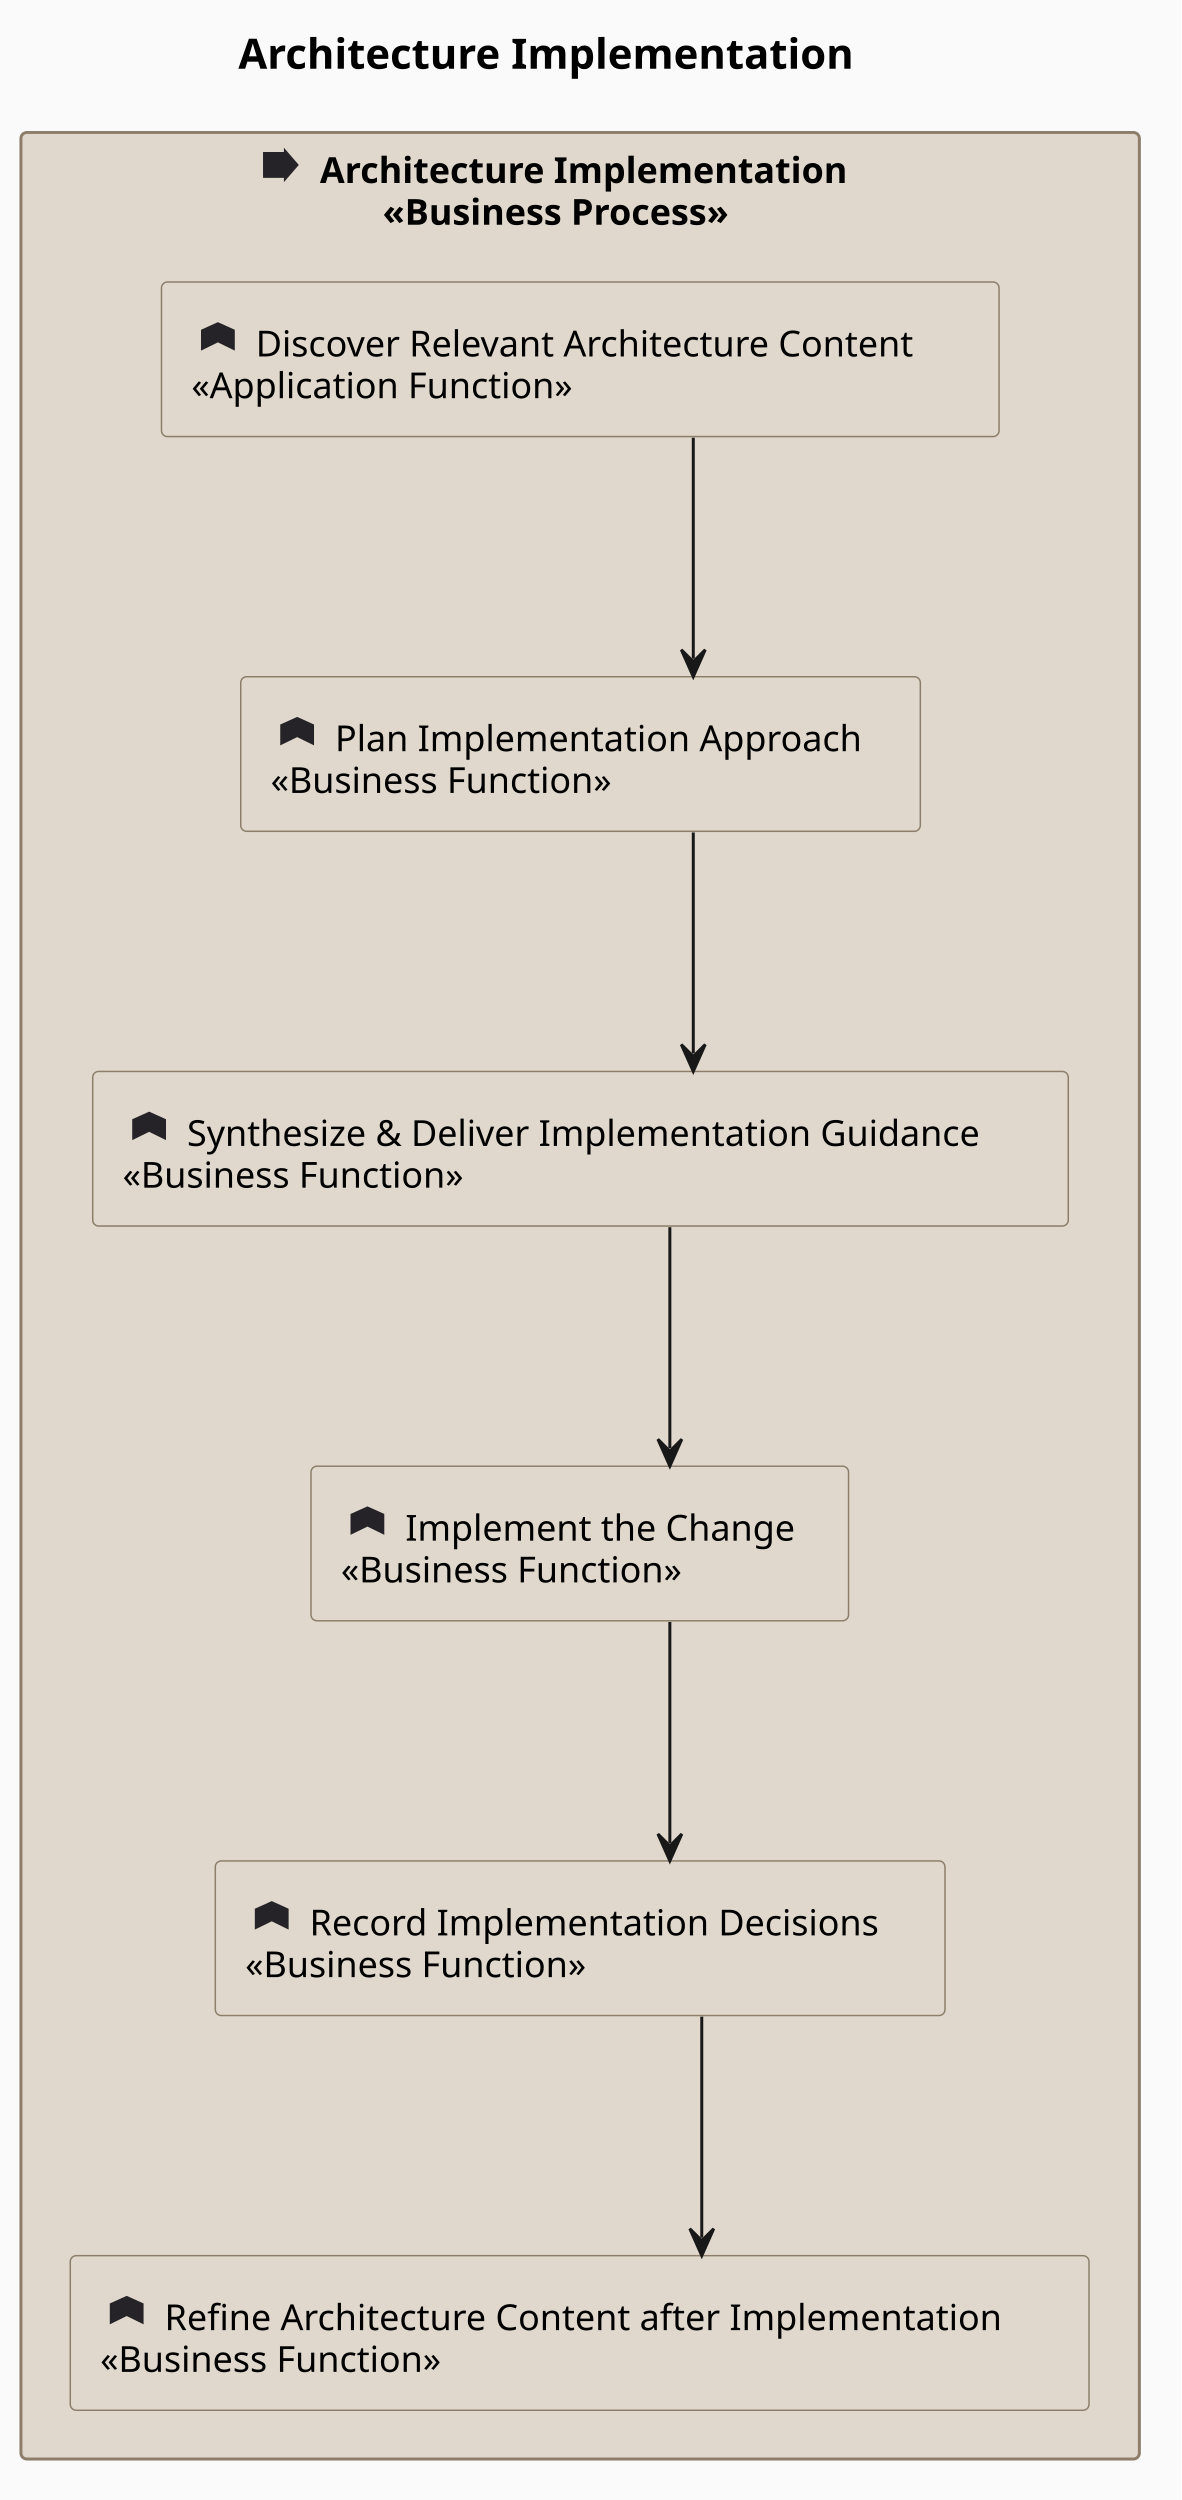
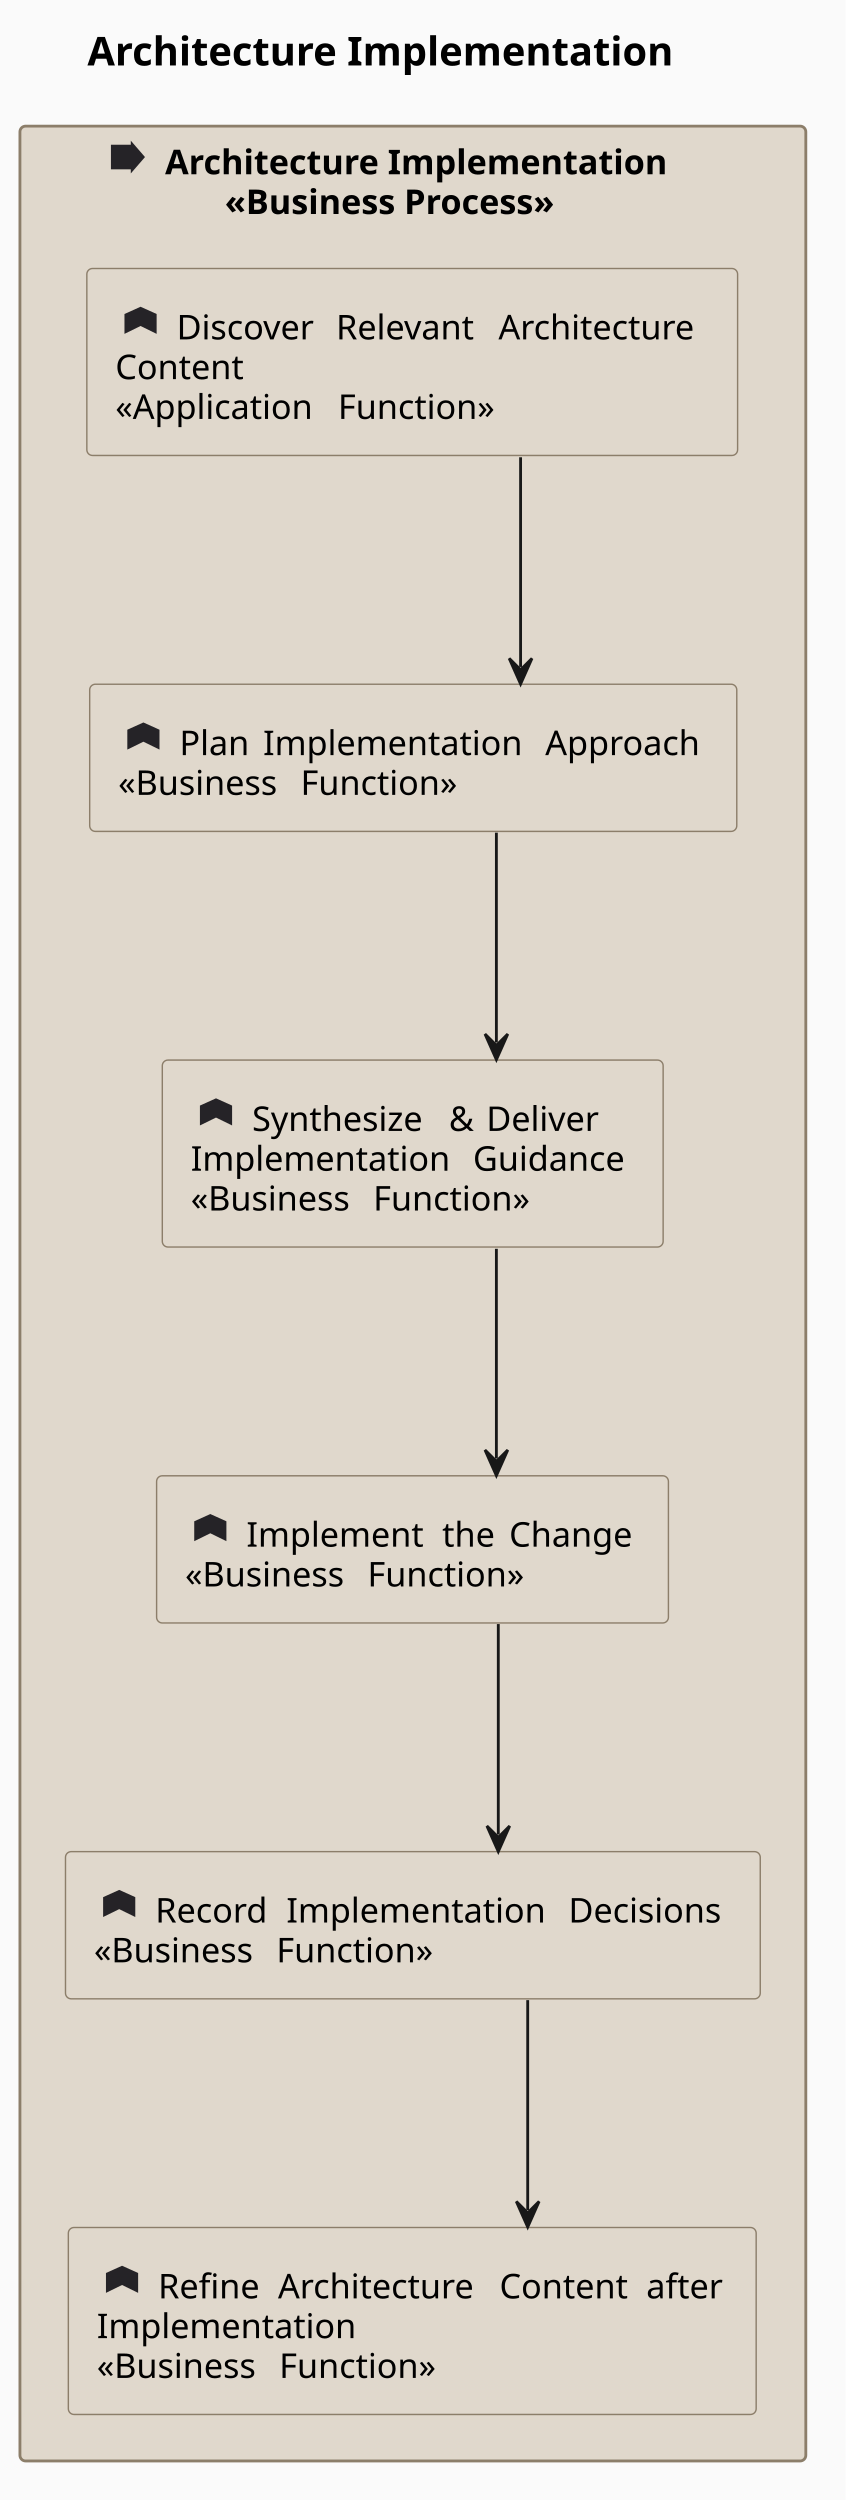
- <svg xmlns="http://www.w3.org/2000/svg" contentStyleType="text/css" data-diagram-type="DESCRIPTION" height="836px" preserveAspectRatio="none" style="width:395px;height:836px;background:#FAFAFA;" version="1.1" viewBox="0 0 395 836" width="395px" zoomAndPan="magnify">
+ <svg xmlns="http://www.w3.org/2000/svg" contentStyleType="text/css" data-diagram-type="DESCRIPTION" height="878px" preserveAspectRatio="none" style="width:297px;height:878px;background:#FAFAFA;" version="1.1" viewBox="0 0 297 878" width="297px" zoomAndPan="magnify">
  <defs />
  <g>
-     <rect fill="#FAFAFA" height="836" style="stroke:none;stroke-width:1;" width="395" x="0" y="0" />
-     <g class="title" data-source-line="62">
-       <text fill="#000000" font-family="sans-serif" font-size="14" font-weight="700" lengthAdjust="spacing" textLength="228.601" x="79.7" y="22.995">Architecture Implementation</text>
+     <rect fill="#FAFAFA" height="878" style="stroke:none;stroke-width:1;" width="297" x="0" y="0" />
+     <g class="title" data-source-line="64">
+       <text fill="#000000" font-family="sans-serif" font-size="14" font-weight="700" lengthAdjust="spacing" textLength="228.601" x="30.7" y="22.995">Architecture Implementation</text>
    </g>
-     <g class="cluster" data-qualified-name="PRC_GHVpDA" data-source-line="64" id="ent0002">
-       <rect fill="#E0D8CC" height="778" rx="2" ry="2" style="stroke:#8C7E6A;stroke-width:1;" width="374" x="7" y="44.297" />
-       <path d="M87.958,50.838 L94.936,50.838 L94.936,49.398 L99.921,55.158 L94.936,60.918 L94.936,59.478 L87.958,59.478" fill="#252327" style="stroke:none;stroke-width:1;" />
-       <text fill="#000000" font-family="sans-serif" font-size="12" font-weight="700" lengthAdjust="spacing" textLength="195.943" x="106.979" y="61.19">Architecture Implementation</text>
-       <text fill="#000000" font-family="sans-serif" font-size="12" font-weight="700" lengthAdjust="spacing" textLength="132.088" x="127.956" y="75.159">«Business Process»</text>
+     <g class="cluster" data-qualified-name="PRC_GHVpDA" data-source-line="66" id="ent0002">
+       <rect fill="#E0D8CC" height="820" rx="2" ry="2" style="stroke:#8C7E6A;stroke-width:1;" width="276" x="7" y="44.297" />
+       <path d="M38.958,50.838 L45.936,50.838 L45.936,49.398 L50.921,55.158 L45.936,60.918 L45.936,59.478 L38.958,59.478" fill="#252327" style="stroke:none;stroke-width:1;" />
+       <text fill="#000000" font-family="sans-serif" font-size="12" font-weight="700" lengthAdjust="spacing" textLength="195.943" x="57.979" y="61.19">Architecture Implementation</text>
+       <text fill="#000000" font-family="sans-serif" font-size="12" font-weight="700" lengthAdjust="spacing" textLength="132.088" x="78.956" y="75.159">«Business Process»</text>
    </g>
-     <g class="entity" data-qualified-name="PRC_GHVpDA.FNC_4LZhtI" data-source-line="65" id="ent0003">
-       <rect fill="#E0D8CC" height="51.692" rx="2" ry="2" style="stroke:#8C7E6A;stroke-width:0.5;" width="179.749" x="104" y="490.297" />
-       <path d="M117.212,513.257 L117.212,506.278 L122.862,503.731 L128.511,506.278 L128.511,513.257 L122.862,510.488" fill="#252327" style="stroke:none;stroke-width:0.5;" />
-       <text fill="#000000" font-family="sans-serif" font-size="12" lengthAdjust="spacing" textLength="138.211" x="135.537" y="515.19">Implement the Change</text>
-       <text fill="#000000" font-family="sans-serif" font-size="12" lengthAdjust="spacing" textLength="123.111" x="114" y="529.159">«Business Function»</text>
+     <g class="entity" data-qualified-name="PRC_GHVpDA.FNC_4LZhtI" data-source-line="67" id="ent0003">
+       <rect fill="#E0D8CC" height="51.692" rx="2" ry="2" style="stroke:#8C7E6A;stroke-width:0.5;" width="179.749" x="55" y="518.297" />
+       <path d="M68.212,541.257 L68.212,534.278 L73.862,531.731 L79.511,534.278 L79.511,541.257 L73.862,538.488" fill="#252327" style="stroke:none;stroke-width:0.5;" />
+       <text fill="#000000" font-family="sans-serif" font-size="12" lengthAdjust="spacing" textLength="3.814" x="82.723" y="543.19"> </text>
+       <text fill="#000000" font-family="sans-serif" font-size="12" lengthAdjust="spacing" textLength="64.945" x="86.537" y="543.19">Implement</text>
+       <text fill="#000000" font-family="sans-serif" font-size="12" lengthAdjust="spacing" textLength="3.814" x="151.483" y="543.19"> </text>
+       <text fill="#000000" font-family="sans-serif" font-size="12" lengthAdjust="spacing" textLength="19.693" x="155.297" y="543.19">the</text>
+       <text fill="#000000" font-family="sans-serif" font-size="12" lengthAdjust="spacing" textLength="3.814" x="174.991" y="543.19"> </text>
+       <text fill="#000000" font-family="sans-serif" font-size="12" lengthAdjust="spacing" textLength="45.943" x="178.805" y="543.19">Change</text>
+       <text fill="#000000" font-family="sans-serif" font-size="12" lengthAdjust="spacing" textLength="60.258" x="65" y="557.159">«Business</text>
+       <text fill="#000000" font-family="sans-serif" font-size="12" lengthAdjust="spacing" textLength="3.814" x="125.258" y="557.159"> </text>
+       <text fill="#000000" font-family="sans-serif" font-size="12" lengthAdjust="spacing" textLength="59.039" x="129.072" y="557.159">Function»</text>
    </g>
-     <g class="entity" data-qualified-name="PRC_GHVpDA.FNC_4ce2Qt" data-source-line="66" id="ent0004">
-       <rect fill="#E0D8CC" height="51.692" rx="2" ry="2" style="stroke:#8C7E6A;stroke-width:0.5;" width="326.227" x="31" y="358.297" />
-       <path d="M44.212,381.257 L44.212,374.278 L49.861,371.731 L55.511,374.278 L55.511,381.257 L49.861,378.488" fill="#252327" style="stroke:none;stroke-width:0.5;" />
-       <text fill="#000000" font-family="sans-serif" font-size="12" lengthAdjust="spacing" textLength="284.69" x="62.538" y="383.19">Synthesize &amp; Deliver Implementation Guidance</text>
-       <text fill="#000000" font-family="sans-serif" font-size="12" lengthAdjust="spacing" textLength="123.111" x="41" y="397.159">«Business Function»</text>
+     <g class="entity" data-qualified-name="PRC_GHVpDA.FNC_4ce2Qt" data-source-line="68" id="ent0004">
+       <rect fill="#E0D8CC" height="65.661" rx="2" ry="2" style="stroke:#8C7E6A;stroke-width:0.5;" width="175.894" x="57" y="372.297" />
+       <path d="M70.212,395.257 L70.212,388.278 L75.862,385.731 L81.511,388.278 L81.511,395.257 L75.862,392.488" fill="#252327" style="stroke:none;stroke-width:0.5;" />
+       <text fill="#000000" font-family="sans-serif" font-size="12" lengthAdjust="spacing" textLength="3.814" x="84.723" y="397.19"> </text>
+       <text fill="#000000" font-family="sans-serif" font-size="12" lengthAdjust="spacing" textLength="65.285" x="88.537" y="397.19">Synthesize</text>
+       <text fill="#000000" font-family="sans-serif" font-size="12" lengthAdjust="spacing" textLength="3.814" x="153.823" y="397.19"> </text>
+       <text fill="#000000" font-family="sans-serif" font-size="12" lengthAdjust="spacing" textLength="9.357" x="157.637" y="397.19">&amp;</text>
+       <text fill="#000000" font-family="sans-serif" font-size="12" lengthAdjust="spacing" textLength="3.814" x="166.995" y="397.19"> </text>
+       <text fill="#000000" font-family="sans-serif" font-size="12" lengthAdjust="spacing" textLength="42.709" x="170.809" y="397.19">Deliver</text>
+       <text fill="#000000" font-family="sans-serif" font-size="12" lengthAdjust="spacing" textLength="95.285" x="67" y="411.159">Implementation</text>
+       <text fill="#000000" font-family="sans-serif" font-size="12" lengthAdjust="spacing" textLength="3.814" x="162.285" y="411.159"> </text>
+       <text fill="#000000" font-family="sans-serif" font-size="12" lengthAdjust="spacing" textLength="56.795" x="166.1" y="411.159">Guidance</text>
+       <text fill="#000000" font-family="sans-serif" font-size="12" lengthAdjust="spacing" textLength="60.258" x="67" y="425.127">«Business</text>
+       <text fill="#000000" font-family="sans-serif" font-size="12" lengthAdjust="spacing" textLength="3.814" x="127.258" y="425.127"> </text>
+       <text fill="#000000" font-family="sans-serif" font-size="12" lengthAdjust="spacing" textLength="59.039" x="131.072" y="425.127">Function»</text>
    </g>
-     <g class="entity" data-qualified-name="PRC_GHVpDA.FNC_LxeSn1" data-source-line="67" id="ent0005">
-       <rect fill="#E0D8CC" height="51.692" rx="2" ry="2" style="stroke:#8C7E6A;stroke-width:0.5;" width="244.002" x="72" y="622.297" />
-       <path d="M85.212,645.257 L85.212,638.278 L90.862,635.731 L96.511,638.278 L96.511,645.257 L90.862,642.488" fill="#252327" style="stroke:none;stroke-width:0.5;" />
-       <text fill="#000000" font-family="sans-serif" font-size="12" lengthAdjust="spacing" textLength="202.465" x="103.537" y="647.19">Record Implementation Decisions</text>
-       <text fill="#000000" font-family="sans-serif" font-size="12" lengthAdjust="spacing" textLength="123.111" x="82" y="661.159">«Business Function»</text>
+     <g class="entity" data-qualified-name="PRC_GHVpDA.FNC_LxeSn1" data-source-line="69" id="ent0005">
+       <rect fill="#E0D8CC" height="51.692" rx="2" ry="2" style="stroke:#8C7E6A;stroke-width:0.5;" width="244.002" x="23" y="650.297" />
+       <path d="M36.212,673.257 L36.212,666.278 L41.861,663.731 L47.511,666.278 L47.511,673.257 L41.861,670.488" fill="#252327" style="stroke:none;stroke-width:0.5;" />
+       <text fill="#000000" font-family="sans-serif" font-size="12" lengthAdjust="spacing" textLength="3.814" x="50.723" y="675.19"> </text>
+       <text fill="#000000" font-family="sans-serif" font-size="12" lengthAdjust="spacing" textLength="42.211" x="54.538" y="675.19">Record</text>
+       <text fill="#000000" font-family="sans-serif" font-size="12" lengthAdjust="spacing" textLength="3.814" x="96.749" y="675.19"> </text>
+       <text fill="#000000" font-family="sans-serif" font-size="12" lengthAdjust="spacing" textLength="95.285" x="100.563" y="675.19">Implementation</text>
+       <text fill="#000000" font-family="sans-serif" font-size="12" lengthAdjust="spacing" textLength="3.814" x="195.848" y="675.19"> </text>
+       <text fill="#000000" font-family="sans-serif" font-size="12" lengthAdjust="spacing" textLength="57.34" x="199.662" y="675.19">Decisions</text>
+       <text fill="#000000" font-family="sans-serif" font-size="12" lengthAdjust="spacing" textLength="60.258" x="33" y="689.159">«Business</text>
+       <text fill="#000000" font-family="sans-serif" font-size="12" lengthAdjust="spacing" textLength="3.814" x="93.258" y="689.159"> </text>
+       <text fill="#000000" font-family="sans-serif" font-size="12" lengthAdjust="spacing" textLength="59.039" x="97.072" y="689.159">Function»</text>
    </g>
-     <g class="entity" data-qualified-name="PRC_GHVpDA.FNC_TSs7wk" data-source-line="68" id="ent0006">
-       <rect fill="#E0D8CC" height="51.692" rx="2" ry="2" style="stroke:#8C7E6A;stroke-width:0.5;" width="227.256" x="80.5" y="226.297" />
-       <path d="M93.712,249.257 L93.712,242.278 L99.362,239.731 L105.011,242.278 L105.011,249.257 L99.362,246.488" fill="#252327" style="stroke:none;stroke-width:0.5;" />
-       <text fill="#000000" font-family="sans-serif" font-size="12" lengthAdjust="spacing" textLength="185.719" x="112.037" y="251.19">Plan Implementation Approach</text>
-       <text fill="#000000" font-family="sans-serif" font-size="12" lengthAdjust="spacing" textLength="123.111" x="90.5" y="265.159">«Business Function»</text>
+     <g class="entity" data-qualified-name="PRC_GHVpDA.FNC_TSs7wk" data-source-line="70" id="ent0006">
+       <rect fill="#E0D8CC" height="51.692" rx="2" ry="2" style="stroke:#8C7E6A;stroke-width:0.5;" width="227.256" x="31.5" y="240.297" />
+       <path d="M44.712,263.257 L44.712,256.278 L50.361,253.731 L56.011,256.278 L56.011,263.257 L50.361,260.488" fill="#252327" style="stroke:none;stroke-width:0.5;" />
+       <text fill="#000000" font-family="sans-serif" font-size="12" lengthAdjust="spacing" textLength="3.814" x="59.223" y="265.19"> </text>
+       <text fill="#000000" font-family="sans-serif" font-size="12" lengthAdjust="spacing" textLength="25.529" x="63.038" y="265.19">Plan</text>
+       <text fill="#000000" font-family="sans-serif" font-size="12" lengthAdjust="spacing" textLength="3.814" x="88.567" y="265.19"> </text>
+       <text fill="#000000" font-family="sans-serif" font-size="12" lengthAdjust="spacing" textLength="95.285" x="92.381" y="265.19">Implementation</text>
+       <text fill="#000000" font-family="sans-serif" font-size="12" lengthAdjust="spacing" textLength="3.814" x="187.666" y="265.19"> </text>
+       <text fill="#000000" font-family="sans-serif" font-size="12" lengthAdjust="spacing" textLength="57.275" x="191.481" y="265.19">Approach</text>
+       <text fill="#000000" font-family="sans-serif" font-size="12" lengthAdjust="spacing" textLength="60.258" x="41.5" y="279.159">«Business</text>
+       <text fill="#000000" font-family="sans-serif" font-size="12" lengthAdjust="spacing" textLength="3.814" x="101.758" y="279.159"> </text>
+       <text fill="#000000" font-family="sans-serif" font-size="12" lengthAdjust="spacing" textLength="59.039" x="105.572" y="279.159">Function»</text>
    </g>
-     <g class="entity" data-qualified-name="PRC_GHVpDA.FNC_fCdnJ2" data-source-line="69" id="ent0007">
-       <rect fill="#E0D8CC" height="51.692" rx="2" ry="2" style="stroke:#8C7E6A;stroke-width:0.5;" width="340.664" x="23.5" y="754.297" />
-       <path d="M36.712,777.257 L36.712,770.278 L42.361,767.731 L48.011,770.278 L48.011,777.257 L42.361,774.488" fill="#252327" style="stroke:none;stroke-width:0.5;" />
-       <text fill="#000000" font-family="sans-serif" font-size="12" lengthAdjust="spacing" textLength="299.127" x="55.038" y="779.19">Refine Architecture Content after Implementation</text>
-       <text fill="#000000" font-family="sans-serif" font-size="12" lengthAdjust="spacing" textLength="123.111" x="33.5" y="793.159">«Business Function»</text>
+     <g class="entity" data-qualified-name="PRC_GHVpDA.FNC_fCdnJ2" data-source-line="71" id="ent0007">
+       <rect fill="#E0D8CC" height="65.661" rx="2" ry="2" style="stroke:#8C7E6A;stroke-width:0.5;" width="241.565" x="24" y="782.297" />
+       <path d="M37.212,805.257 L37.212,798.278 L42.861,795.731 L48.511,798.278 L48.511,805.257 L42.861,802.488" fill="#252327" style="stroke:none;stroke-width:0.5;" />
+       <text fill="#000000" font-family="sans-serif" font-size="12" lengthAdjust="spacing" textLength="3.814" x="51.723" y="807.19"> </text>
+       <text fill="#000000" font-family="sans-serif" font-size="12" lengthAdjust="spacing" textLength="38.268" x="55.538" y="807.19">Refine</text>
+       <text fill="#000000" font-family="sans-serif" font-size="12" lengthAdjust="spacing" textLength="3.814" x="93.805" y="807.19"> </text>
+       <text fill="#000000" font-family="sans-serif" font-size="12" lengthAdjust="spacing" textLength="73.992" x="97.62" y="807.19">Architecture</text>
+       <text fill="#000000" font-family="sans-serif" font-size="12" lengthAdjust="spacing" textLength="3.814" x="171.612" y="807.19"> </text>
+       <text fill="#000000" font-family="sans-serif" font-size="12" lengthAdjust="spacing" textLength="47.725" x="175.426" y="807.19">Content</text>
+       <text fill="#000000" font-family="sans-serif" font-size="12" lengthAdjust="spacing" textLength="3.814" x="223.151" y="807.19"> </text>
+       <text fill="#000000" font-family="sans-serif" font-size="12" lengthAdjust="spacing" textLength="28.6" x="226.965" y="807.19">after</text>
+       <text fill="#000000" font-family="sans-serif" font-size="12" lengthAdjust="spacing" textLength="95.285" x="34" y="821.159">Implementation</text>
+       <text fill="#000000" font-family="sans-serif" font-size="12" lengthAdjust="spacing" textLength="60.258" x="34" y="835.127">«Business</text>
+       <text fill="#000000" font-family="sans-serif" font-size="12" lengthAdjust="spacing" textLength="3.814" x="94.258" y="835.127"> </text>
+       <text fill="#000000" font-family="sans-serif" font-size="12" lengthAdjust="spacing" textLength="59.039" x="98.072" y="835.127">Function»</text>
    </g>
-     <g class="entity" data-qualified-name="PRC_GHVpDA.FNC_lLdx12" data-source-line="70" id="ent0008">
-       <rect fill="#E0D8CC" height="51.692" rx="2" ry="2" style="stroke:#8C7E6A;stroke-width:0.5;" width="280.084" x="54" y="94.297" />
-       <path d="M67.212,117.257 L67.212,110.278 L72.862,107.731 L78.511,110.278 L78.511,117.257 L72.862,114.488" fill="#252327" style="stroke:none;stroke-width:0.5;" />
-       <text fill="#000000" font-family="sans-serif" font-size="12" lengthAdjust="spacing" textLength="238.547" x="85.537" y="119.19">Discover Relevant Architecture Content</text>
-       <text fill="#000000" font-family="sans-serif" font-size="12" lengthAdjust="spacing" textLength="137.244" x="64" y="133.159">«Application Function»</text>
+     <g class="entity" data-qualified-name="PRC_GHVpDA.FNC_lLdx12" data-source-line="72" id="ent0008">
+       <rect fill="#E0D8CC" height="65.661" rx="2" ry="2" style="stroke:#8C7E6A;stroke-width:0.5;" width="228.545" x="30.5" y="94.297" />
+       <path d="M43.712,117.257 L43.712,110.278 L49.361,107.731 L55.011,110.278 L55.011,117.257 L49.361,114.488" fill="#252327" style="stroke:none;stroke-width:0.5;" />
+       <text fill="#000000" font-family="sans-serif" font-size="12" lengthAdjust="spacing" textLength="3.814" x="58.223" y="119.19"> </text>
+       <text fill="#000000" font-family="sans-serif" font-size="12" lengthAdjust="spacing" textLength="52.184" x="62.038" y="119.19">Discover</text>
+       <text fill="#000000" font-family="sans-serif" font-size="12" lengthAdjust="spacing" textLength="3.814" x="114.221" y="119.19"> </text>
+       <text fill="#000000" font-family="sans-serif" font-size="12" lengthAdjust="spacing" textLength="53.203" x="118.036" y="119.19">Relevant</text>
+       <text fill="#000000" font-family="sans-serif" font-size="12" lengthAdjust="spacing" textLength="3.814" x="171.239" y="119.19"> </text>
+       <text fill="#000000" font-family="sans-serif" font-size="12" lengthAdjust="spacing" textLength="73.992" x="175.053" y="119.19">Architecture</text>
+       <text fill="#000000" font-family="sans-serif" font-size="12" lengthAdjust="spacing" textLength="47.725" x="40.5" y="133.159">Content</text>
+       <text fill="#000000" font-family="sans-serif" font-size="12" lengthAdjust="spacing" textLength="74.391" x="40.5" y="147.127">«Application</text>
+       <text fill="#000000" font-family="sans-serif" font-size="12" lengthAdjust="spacing" textLength="3.814" x="114.891" y="147.127"> </text>
+       <text fill="#000000" font-family="sans-serif" font-size="12" lengthAdjust="spacing" textLength="59.039" x="118.705" y="147.127">Function»</text>
    </g>
-     <g class="link" data-entity-1="ent0008" data-entity-2="ent0006" data-link-type="dependency" data-source-line="79" id="lnk14">
-       <path d="M231.83,146.377 C231.83,169.517 231.83,197.147 231.83,220.277" fill="none" id="FNC_lLdx12-to-FNC_TSs7wk" style="stroke:#181818;stroke-width:1;" />
-       <polygon fill="#181818" points="231.83,226.277,235.83,217.277,231.83,221.277,227.83,217.277,231.83,226.277" style="stroke:#181818;stroke-width:1;" />
+     <g class="link" data-entity-1="ent0008" data-entity-2="ent0006" data-link-type="dependency" data-source-line="81" id="lnk14">
+       <path d="M182.83,160.587 C182.83,185.007 182.83,211.697 182.83,234.227" fill="none" id="FNC_lLdx12-to-FNC_TSs7wk" style="stroke:#181818;stroke-width:1;" />
+       <polygon fill="#181818" points="182.83,240.227,186.83,231.227,182.83,235.227,178.83,231.227,182.83,240.227" style="stroke:#181818;stroke-width:1;" />
    </g>
-     <g class="link" data-entity-1="ent0006" data-entity-2="ent0004" data-link-type="dependency" data-source-line="81" id="lnk16">
-       <path d="M231.83,278.377 C231.83,301.517 231.83,329.147 231.83,352.277" fill="none" id="FNC_TSs7wk-to-FNC_4ce2Qt" style="stroke:#181818;stroke-width:1;" />
-       <polygon fill="#181818" points="231.83,358.277,235.83,349.277,231.83,353.277,227.83,349.277,231.83,358.277" style="stroke:#181818;stroke-width:1;" />
+     <g class="link" data-entity-1="ent0006" data-entity-2="ent0004" data-link-type="dependency" data-source-line="83" id="lnk16">
+       <path d="M174.33,292.437 C174.33,315.017 174.33,341.737 174.33,366.147" fill="none" id="FNC_TSs7wk-to-FNC_4ce2Qt" style="stroke:#181818;stroke-width:1;" />
+       <polygon fill="#181818" points="174.33,372.147,178.33,363.147,174.33,367.147,170.33,363.147,174.33,372.147" style="stroke:#181818;stroke-width:1;" />
    </g>
-     <g class="link" data-entity-1="ent0004" data-entity-2="ent0003" data-link-type="dependency" data-source-line="82" id="lnk17">
-       <path d="M224,410.377 C224,433.517 224,461.147 224,484.277" fill="none" id="FNC_4ce2Qt-to-FNC_4LZhtI" style="stroke:#181818;stroke-width:1;" />
-       <polygon fill="#181818" points="224,490.277,228,481.277,224,485.277,220,481.277,224,490.277" style="stroke:#181818;stroke-width:1;" />
+     <g class="link" data-entity-1="ent0004" data-entity-2="ent0003" data-link-type="dependency" data-source-line="84" id="lnk17">
+       <path d="M174.33,438.587 C174.33,463.007 174.33,489.697 174.33,512.227" fill="none" id="FNC_4ce2Qt-to-FNC_4LZhtI" style="stroke:#181818;stroke-width:1;" />
+       <polygon fill="#181818" points="174.33,518.227,178.33,509.227,174.33,513.227,170.33,509.227,174.33,518.227" style="stroke:#181818;stroke-width:1;" />
    </g>
-     <g class="link" data-entity-1="ent0003" data-entity-2="ent0005" data-link-type="dependency" data-source-line="80" id="lnk15">
-       <path d="M224,542.377 C224,565.517 224,593.147 224,616.277" fill="none" id="FNC_4LZhtI-to-FNC_LxeSn1" style="stroke:#181818;stroke-width:1;" />
-       <polygon fill="#181818" points="224,622.277,228,613.277,224,617.277,220,613.277,224,622.277" style="stroke:#181818;stroke-width:1;" />
+     <g class="link" data-entity-1="ent0003" data-entity-2="ent0005" data-link-type="dependency" data-source-line="82" id="lnk15">
+       <path d="M175,570.377 C175,593.517 175,621.147 175,644.277" fill="none" id="FNC_4LZhtI-to-FNC_LxeSn1" style="stroke:#181818;stroke-width:1;" />
+       <polygon fill="#181818" points="175,650.277,179,641.277,175,645.277,171,641.277,175,650.277" style="stroke:#181818;stroke-width:1;" />
    </g>
-     <g class="link" data-entity-1="ent0005" data-entity-2="ent0007" data-link-type="dependency" data-source-line="83" id="lnk18">
-       <path d="M234.67,674.377 C234.67,697.517 234.67,725.147 234.67,748.277" fill="none" id="FNC_LxeSn1-to-FNC_fCdnJ2" style="stroke:#181818;stroke-width:1;" />
-       <polygon fill="#181818" points="234.67,754.277,238.67,745.277,234.67,749.277,230.67,745.277,234.67,754.277" style="stroke:#181818;stroke-width:1;" />
+     <g class="link" data-entity-1="ent0005" data-entity-2="ent0007" data-link-type="dependency" data-source-line="85" id="lnk18">
+       <path d="M185.33,702.437 C185.33,725.017 185.33,751.737 185.33,776.147" fill="none" id="FNC_LxeSn1-to-FNC_fCdnJ2" style="stroke:#181818;stroke-width:1;" />
+       <polygon fill="#181818" points="185.33,782.147,189.33,773.147,185.33,777.147,181.33,773.147,185.33,782.147" style="stroke:#181818;stroke-width:1;" />
    </g>
  </g>
</svg>
